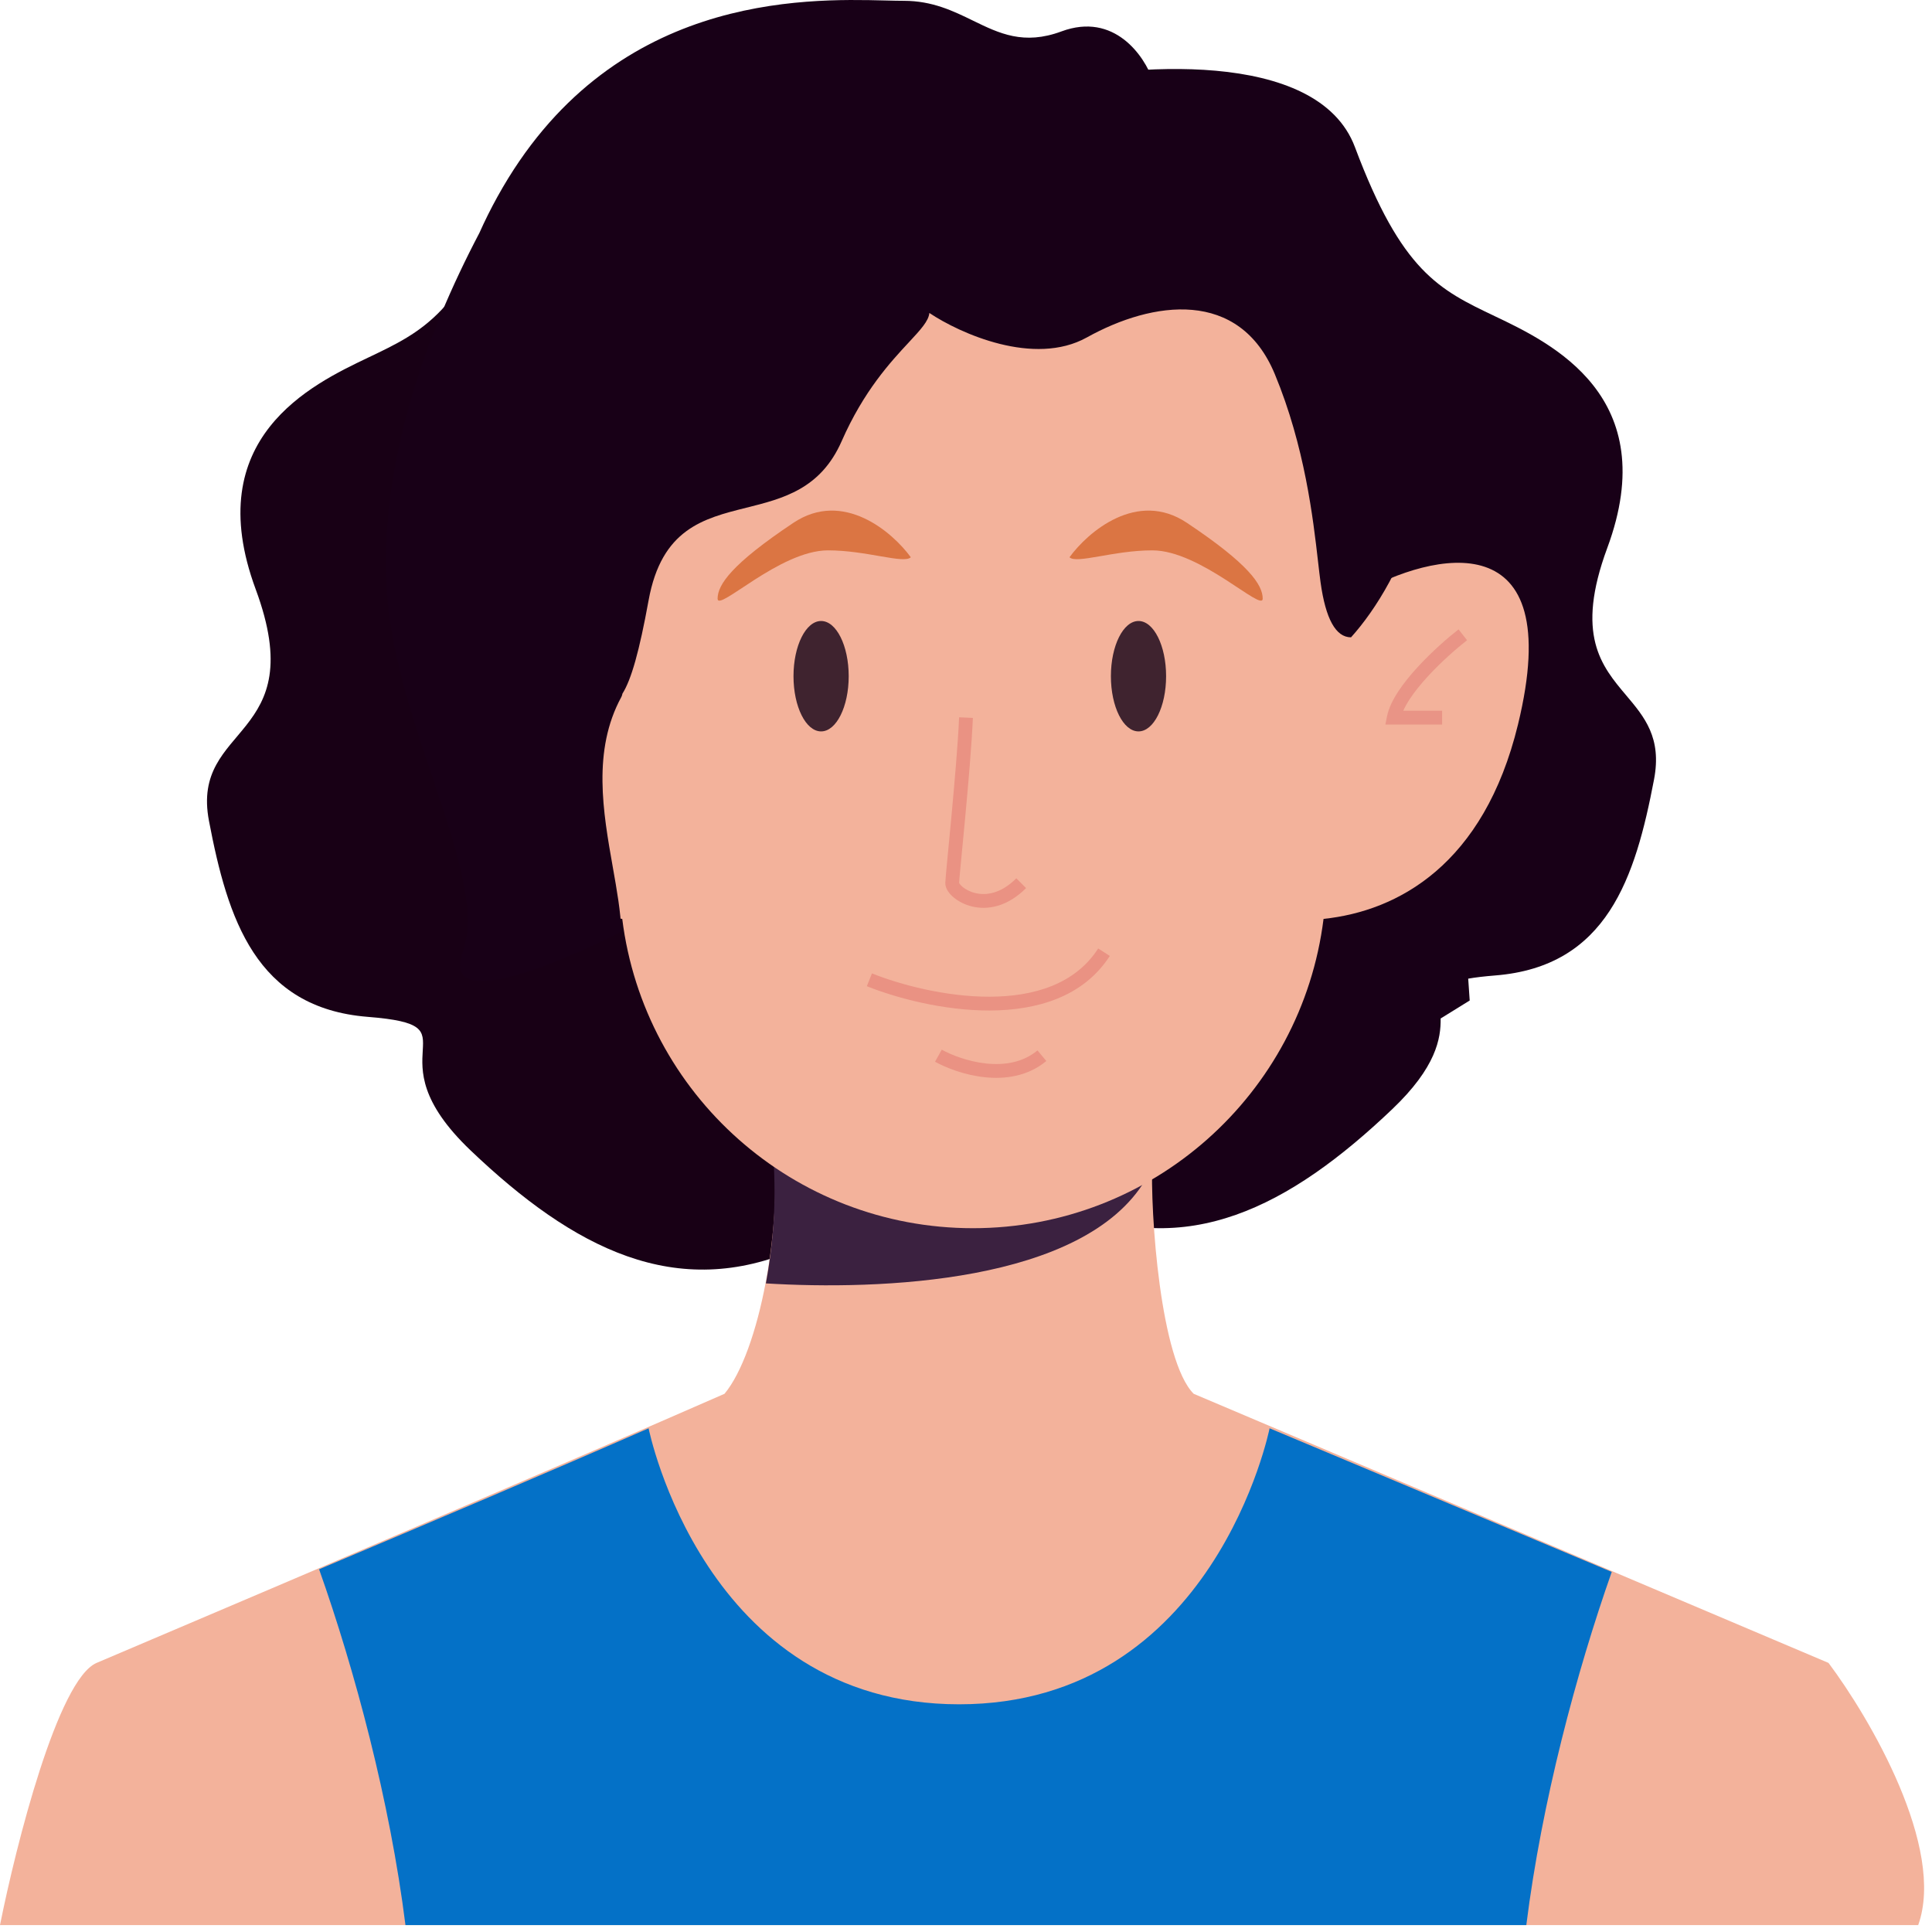
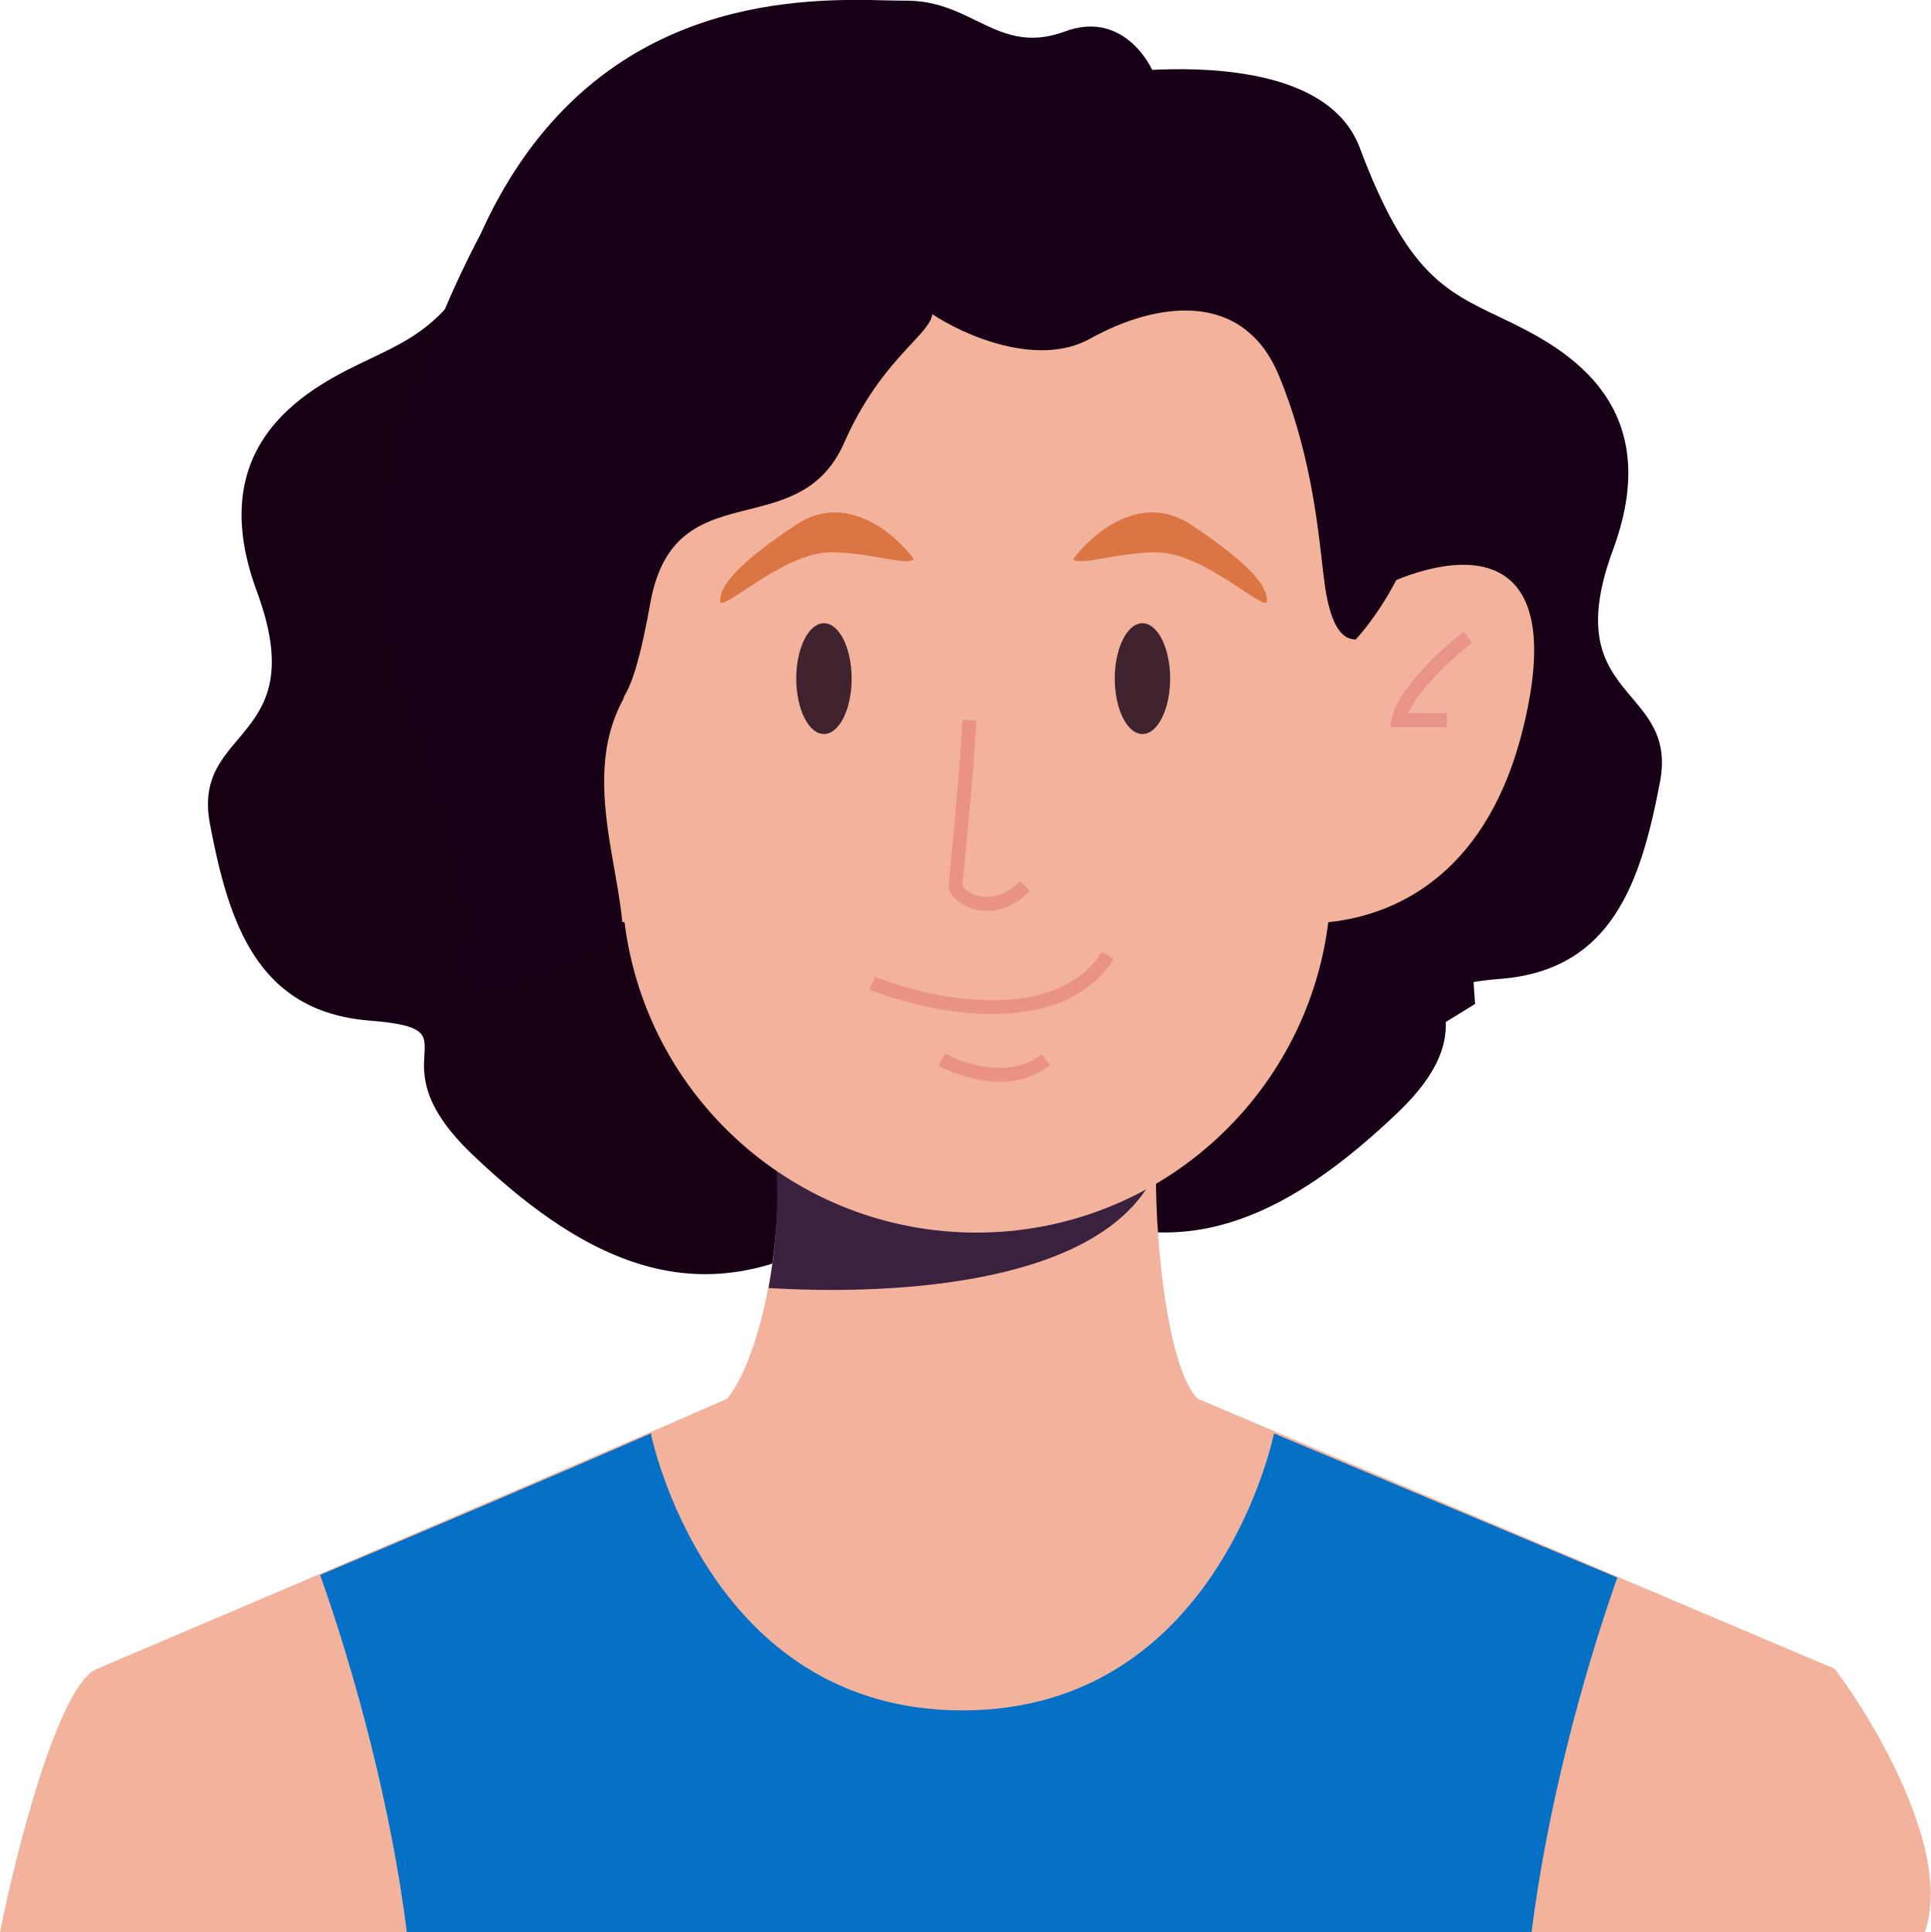
- <svg xmlns="http://www.w3.org/2000/svg" width="140" height="140" viewBox="0 0 140 140" fill="none">
-   <path d="M36.816 13.661C39.525 6.432 53.295 7.636 59.842 9.142L70 53.032C68.871 64.22 64.853 87.37 57.809 90.468C49.005 94.341 41.556 90.468 34.106 83.368C26.656 76.268 34.783 74.332 26.657 73.686C18.53 73.041 16.498 66.587 15.143 59.487C13.789 52.387 22.593 53.678 18.53 42.705C14.466 31.733 22.594 27.86 26.657 25.923C30.721 23.987 33.429 22.696 36.816 13.661Z" fill="#180015" />
-   <path d="M75.158 6.142C81.705 4.636 95.475 3.432 98.184 10.661C101.571 19.696 104.28 20.987 108.343 22.923C112.406 24.86 120.534 28.733 116.47 39.705C114.138 46.002 116.044 48.26 117.836 50.383C119.166 51.959 120.434 53.461 119.857 56.487C118.502 63.587 116.47 70.041 108.343 70.686C107.547 70.75 106.906 70.826 106.392 70.917L106.5 72.5L104.395 73.803C104.415 75.253 104.07 77.341 100.894 80.368C93.444 87.468 85.995 91.341 77.191 87.468C70.147 84.37 66.129 61.22 65 50.032L75.158 6.142Z" fill="#180017" />
-   <path fill-rule="evenodd" clip-rule="evenodd" d="M83.5 84C83.333 88 84.1 98.6 86.5 101L132.5 120.5C135.5 124.5 141 133.9 139 139.5H0C1.167 133.667 4.2 121.7 7 120.5C7.515 120.279 8.917 119.683 10.949 118.82C19.96 114.988 41.347 105.896 52.5 101C55 98 56.8 88.8 56 82L83.5 84Z" fill="#F3B29B" />
-   <path d="M55.5 93C56.5 87.5 56 84.5 56 82H83V85.5C78.5 93 63.667 93.5 55.5 93Z" fill="#3B2140" />
-   <path fill-rule="evenodd" clip-rule="evenodd" d="M70.5 12C54.797 12 42.362 25.269 43.379 40.939L43.575 43.955L42.501 43C37.167 40 27.401 37.7 31 52.5C33.473 62.665 39.703 66.021 45.09 66.587C46.681 79.31 57.519 89 70.5 89C83.481 89 94.319 79.31 95.909 66.587C101.297 66.021 107.527 62.665 110 52.5C113.6 37.7 103.833 40 98.499 43L97.425 43.955L97.621 40.939C98.638 25.269 86.203 12 70.5 12Z" fill="#F3B29B" />
-   <path fill-rule="evenodd" clip-rule="evenodd" d="M102.719 48.35C103.754 47.221 104.925 46.203 105.693 45.605L106.307 46.395C105.575 46.964 104.446 47.946 103.456 49.025C102.961 49.565 102.508 50.121 102.157 50.657C101.962 50.955 101.804 51.238 101.688 51.5H104.5V52.5H100.39L100.51 51.902C100.628 51.312 100.935 50.698 101.321 50.109C101.711 49.514 102.201 48.914 102.719 48.35Z" fill="#E99486" />
-   <path fill-rule="evenodd" clip-rule="evenodd" d="M37.097 48.696C36.282 47.588 35.3 46.507 34.646 45.854L35.354 45.146C36.033 45.826 37.051 46.946 37.903 48.104C38.328 48.683 38.721 49.282 39.008 49.849C39.29 50.403 39.5 50.98 39.5 51.5V51.924L36.082 52.493L35.918 51.507L38.435 51.087C38.374 50.864 38.269 50.601 38.117 50.301C37.863 49.801 37.505 49.251 37.097 48.696Z" fill="#E99486" />
-   <path fill-rule="evenodd" clip-rule="evenodd" d="M71.36 78.06C69.895 77.906 68.556 77.381 67.757 76.937L68.243 76.063C68.944 76.452 70.154 76.927 71.465 77.065C72.774 77.203 74.12 76.999 75.18 76.116L75.82 76.884C74.48 78.001 72.826 78.214 71.36 78.06Z" fill="#EA9283" />
-   <path fill-rule="evenodd" clip-rule="evenodd" d="M71.714 73.225C68.355 73.234 64.94 72.315 62.814 71.464L63.186 70.536C65.227 71.352 68.512 72.233 71.711 72.225C74.919 72.217 77.914 71.32 79.579 68.73L80.421 69.27C78.486 72.28 75.064 73.216 71.714 73.225Z" fill="#EA9283" />
-   <path fill-rule="evenodd" clip-rule="evenodd" d="M68.94 59.204C69.169 56.744 69.418 53.881 69.501 51.978L70.499 52.022C70.416 53.953 70.165 56.84 69.936 59.296C69.856 60.147 69.779 60.948 69.713 61.642C69.683 61.951 69.656 62.239 69.631 62.501C69.59 62.925 69.557 63.279 69.534 63.541C69.523 63.673 69.514 63.78 69.508 63.861C69.505 63.902 69.503 63.934 69.502 63.96L69.501 63.979C69.505 63.988 69.514 64.006 69.531 64.032C69.571 64.094 69.643 64.177 69.75 64.266C69.964 64.445 70.285 64.622 70.678 64.716C71.439 64.898 72.513 64.779 73.646 63.646L74.354 64.354C72.987 65.721 71.561 65.955 70.446 65.689C69.902 65.559 69.442 65.311 69.109 65.034C68.943 64.895 68.799 64.741 68.694 64.579C68.594 64.427 68.5 64.225 68.5 64C68.5 63.844 68.556 63.233 68.635 62.406C68.66 62.143 68.688 61.854 68.718 61.544C68.784 60.851 68.861 60.053 68.94 59.204Z" fill="#EA9283" />
-   <path d="M61.5 49C61.5 51.209 60.605 53 59.5 53C58.395 53 57.5 51.209 57.5 49C57.5 46.791 58.395 45 59.5 45C60.605 45 61.5 46.791 61.5 49Z" fill="#3F232F" />
-   <path d="M84.5 49C84.5 51.209 83.605 53 82.5 53C81.395 53 80.5 51.209 80.5 49C80.5 46.791 81.395 45 82.5 45C83.605 45 84.5 46.791 84.5 49Z" fill="#3F232F" />
-   <path d="M86 37.881C82.4 35.481 78.833 38.548 77.5 40.381C78 40.881 80.7 39.881 83.5 39.881C87 39.881 91.5 44.381 91.5 43.381C91.5 42.381 90.5 40.881 86 37.881Z" fill="#DB7543" />
-   <path d="M57.5 37.881C61.1 35.481 64.667 38.548 66 40.381C65.5 40.881 62.8 39.881 60 39.881C56.5 39.881 52 44.381 52 43.381C52 42.381 53 40.881 57.5 37.881Z" fill="#DB7543" />
-   <path d="M97.901 46.183C101.5 42.192 106.507 32.354 101.5 21C96.493 9.646 87.224 5.824 83.543 5.824C82.929 4.05 80.745 0.857 76.916 2.276C74.187 3.288 72.415 2.425 70.509 1.496C69.073 0.796 67.56 0.059 65.503 0.059C65.126 0.059 64.681 0.048 64.176 0.035C58.267 -0.111 44.19 -0.458 36.05 14.251C35.565 15.127 35.13 16.002 34.741 16.874C30.771 24.433 27.561 33.467 28.012 42.5C28.243 47.13 29.872 51.975 31.356 56.389C33.077 61.508 34.602 66.047 33.528 69C31.928 73.4 40.528 69.833 45.028 67.5C44.98 66.079 44.7 64.5 44.406 62.839C43.7 58.849 42.91 54.383 45.028 50.5C45.06 50.443 45.085 50.363 45.105 50.263C45.749 49.246 46.331 47.181 47 43.5C47.941 38.327 50.968 37.57 54.078 36.792C56.739 36.127 59.462 35.446 60.99 31.969C62.596 28.315 64.543 26.221 65.856 24.809C66.71 23.89 67.295 23.26 67.344 22.678C69.553 24.156 74.928 26.581 78.757 24.452C83.543 21.791 89.802 20.904 92.379 27.113C94.555 32.356 95.156 37.6 95.512 40.707C95.578 41.279 95.635 41.778 95.692 42.192C96.06 44.853 96.797 46.183 97.901 46.183Z" fill="#180017" />
-   <path fill-rule="evenodd" clip-rule="evenodd" d="M116.793 113.907L92 103.5C92 103.5 88 123.5 69.5 123.5C51 123.5 47 103.5 47 103.5C40.223 106.475 31.021 110.384 23.123 113.716C25.706 121.01 28.254 130.517 29.381 139.5H110.602C111.719 130.595 114.233 121.175 116.793 113.907Z" fill="#0471C7" />
+ <svg xmlns="http://www.w3.org/2000/svg" id="Layer_1" data-name="Layer 1" viewBox="0 0 139.43 139.5">
+   <defs>
+     <style>
+       .cls-1 {
+         fill: #db7543;
+       }
+ 
+       .cls-2 {
+         fill: #180015;
+       }
+ 
+       .cls-3 {
+         fill: #180017;
+       }
+ 
+       .cls-4 {
+         fill: #3f232f;
+       }
+ 
+       .cls-5 {
+         fill: #3b2140;
+       }
+ 
+       .cls-6 {
+         fill: #f3b29b;
+       }
+ 
+       .cls-6, .cls-7, .cls-8, .cls-9 {
+         fill-rule: evenodd;
+       }
+ 
+       .cls-7 {
+         fill: #ea9283;
+       }
+ 
+       .cls-8 {
+         fill: #e99486;
+       }
+ 
+       .cls-9 {
+         fill: #0471c7;
+       }
+     </style>
+   </defs>
+   <path class="cls-2" d="M36.82,13.66c2.71-7.23,16.48-6.02,23.03-4.52l10.16,43.89c-1.13,11.19-5.15,34.34-12.19,37.44-8.8,3.87-16.25,0-23.7-7.1-7.45-7.1,.68-9.04-7.45-9.68-8.13-.65-10.16-7.1-11.51-14.2-1.35-7.1,7.45-5.81,3.39-16.78-4.06-10.97,4.06-14.85,8.13-16.78,4.06-1.94,6.77-3.23,10.16-12.26Z" />
+   <path class="cls-3" d="M75.16,6.14c6.55-1.51,20.32-2.71,23.03,4.52,3.39,9.04,6.1,10.33,10.16,12.26,4.06,1.94,12.19,5.81,8.13,16.78-2.33,6.3-.43,8.56,1.37,10.68,1.33,1.58,2.6,3.08,2.02,6.1-1.36,7.1-3.39,13.55-11.51,14.2-.8,.06-1.44,.14-1.95,.23l.11,1.58-2.11,1.3c.02,1.45-.32,3.54-3.5,6.57-7.45,7.1-14.9,10.97-23.7,7.1-7.04-3.1-11.06-26.25-12.19-37.44L75.16,6.14Z" />
+   <path class="cls-6" d="M83.5,84c-.17,4,.6,14.6,3,17l46,19.5c3,4,8.5,13.4,6.5,19H0c1.17-5.83,4.2-17.8,7-19,.51-.22,1.92-.82,3.95-1.68,9.01-3.83,30.4-12.92,41.55-17.82,2.5-3,4.3-12.2,3.5-19l27.5,2Z" />
+   <path class="cls-5" d="M55.5,93c1-5.5,.5-8.5,.5-11h27v3.5c-4.5,7.5-19.33,8-27.5,7.5Z" />
+   <path class="cls-6" d="M70.5,12c-15.7,0-28.14,13.27-27.12,28.94l.2,3.02-1.07-.96c-5.33-3-15.1-5.3-11.5,9.5,2.47,10.16,8.7,13.52,14.09,14.09,1.59,12.72,12.43,22.41,25.41,22.41s23.82-9.69,25.41-22.41c5.39-.57,11.62-3.92,14.09-14.09,3.6-14.8-6.17-12.5-11.5-9.5l-1.07,.96,.2-3.02c1.02-15.67-11.42-28.94-27.12-28.94Z" />
+   <path class="cls-8" d="M102.72,48.35c1.03-1.13,2.21-2.15,2.97-2.74l.61,.79c-.73,.57-1.86,1.55-2.85,2.63-.5,.54-.95,1.1-1.3,1.63-.19,.3-.35,.58-.47,.84h2.81v1h-4.11l.12-.6c.12-.59,.42-1.2,.81-1.79,.39-.59,.88-1.19,1.4-1.76Z" />
+   <path class="cls-8" d="M37.1,48.7c-.81-1.11-1.8-2.19-2.45-2.84l.71-.71c.68,.68,1.7,1.8,2.55,2.96,.43,.58,.82,1.18,1.11,1.74,.28,.55,.49,1.13,.49,1.65v.42l-3.42,.57-.16-.99,2.52-.42c-.06-.22-.17-.49-.32-.79-.25-.5-.61-1.05-1.02-1.61Z" />
+   <path class="cls-7" d="M71.36,78.06c-1.46-.15-2.8-.68-3.6-1.12l.49-.87c.7,.39,1.91,.86,3.22,1,1.31,.14,2.66-.07,3.72-.95l.64,.77c-1.34,1.12-2.99,1.33-4.46,1.18Z" />
+   <path class="cls-7" d="M71.71,73.22c-3.36,0-6.77-.91-8.9-1.76l.37-.93c2.04,.82,5.33,1.7,8.53,1.69,3.21,0,6.2-.9,7.87-3.5l.84,.54c-1.93,3.01-5.36,3.95-8.71,3.95Z" />
+   <path class="cls-7" d="M68.94,59.2c.23-2.46,.48-5.32,.56-7.23l1,.04c-.08,1.93-.33,4.82-.56,7.27-.08,.85-.16,1.65-.22,2.35-.03,.31-.06,.6-.08,.86-.04,.42-.07,.78-.1,1.04-.01,.13-.02,.24-.03,.32,0,.04,0,.07,0,.1v.02s.01,.03,.03,.05c.04,.06,.11,.14,.22,.23,.21,.18,.53,.36,.93,.45,.76,.18,1.83,.06,2.97-1.07l.71,.71c-1.37,1.37-2.79,1.6-3.91,1.34-.54-.13-1-.38-1.34-.66-.17-.14-.31-.29-.42-.45-.1-.15-.19-.35-.19-.58,0-.16,.06-.77,.14-1.59,.03-.26,.05-.55,.08-.86,.07-.69,.14-1.49,.22-2.34Z" />
+   <path class="cls-4" d="M61.5,49c0,2.21-.9,4-2,4s-2-1.79-2-4,.9-4,2-4,2,1.79,2,4Z" />
+   <path class="cls-4" d="M84.5,49c0,2.21-.9,4-2,4s-2-1.79-2-4,.9-4,2-4,2,1.79,2,4Z" />
+   <path class="cls-1" d="M86,37.88c-3.6-2.4-7.17,.67-8.5,2.5,.5,.5,3.2-.5,6-.5,3.5,0,8,4.5,8,3.5s-1-2.5-5.5-5.5Z" />
+   <path class="cls-1" d="M57.5,37.88c3.6-2.4,7.17,.67,8.5,2.5-.5,.5-3.2-.5-6-.5-3.5,0-8,4.5-8,3.5s1-2.5,5.5-5.5Z" />
+   <path class="cls-3" d="M97.9,46.18c3.6-3.99,8.61-13.83,3.6-25.18-5.01-11.35-14.28-15.18-17.96-15.18-.61-1.77-2.8-4.97-6.63-3.55-2.73,1.01-4.5,.15-6.41-.78-1.44-.7-2.95-1.44-5.01-1.44-.38,0-.82-.01-1.33-.02-5.91-.15-19.99-.49-28.13,14.22-.49,.88-.92,1.75-1.31,2.62-3.97,7.56-7.18,16.59-6.73,25.63,.23,4.63,1.86,9.48,3.34,13.89,1.72,5.12,3.25,9.66,2.17,12.61-1.6,4.4,7,.83,11.5-1.5-.05-1.42-.33-3-.62-4.66-.71-3.99-1.5-8.46,.62-12.34,.03-.06,.06-.14,.08-.24,.64-1.02,1.23-3.08,1.89-6.76,.94-5.17,3.97-5.93,7.08-6.71,2.66-.67,5.38-1.35,6.91-4.82,1.61-3.65,3.55-5.75,4.87-7.16,.85-.92,1.44-1.55,1.49-2.13,2.21,1.48,7.58,3.9,11.41,1.77,4.79-2.66,11.04-3.55,13.62,2.66,2.18,5.24,2.78,10.49,3.13,13.59,.07,.57,.12,1.07,.18,1.48,.37,2.66,1.1,3.99,2.21,3.99Z" />
+   <path class="cls-9" d="M116.79,113.91l-24.79-10.41s-4,20-22.5,20-22.5-20-22.5-20c-6.78,2.97-15.98,6.88-23.88,10.22,2.58,7.29,5.13,16.8,6.26,25.78H110.6c1.12-8.9,3.63-18.32,6.19-25.59Z" />
</svg>
